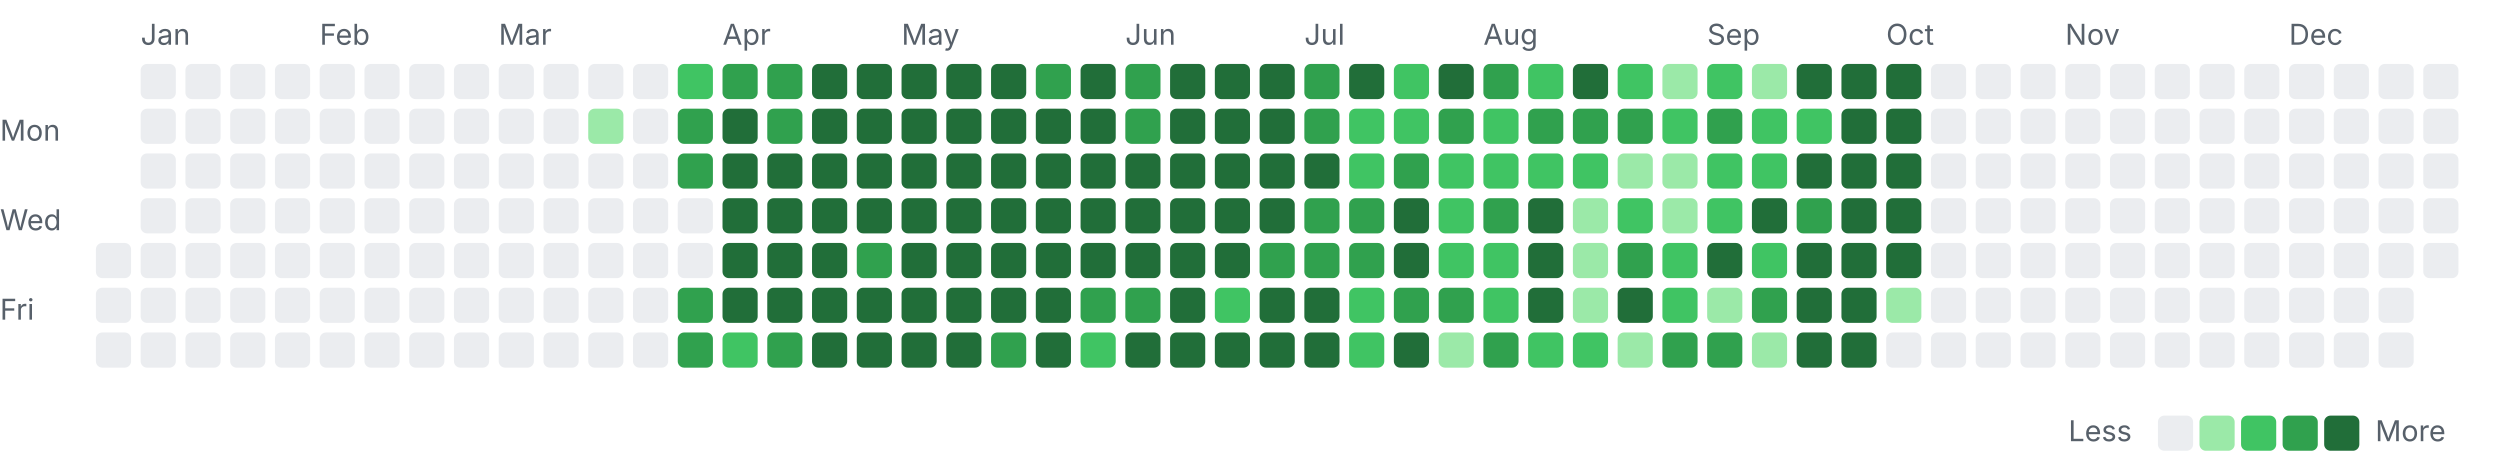
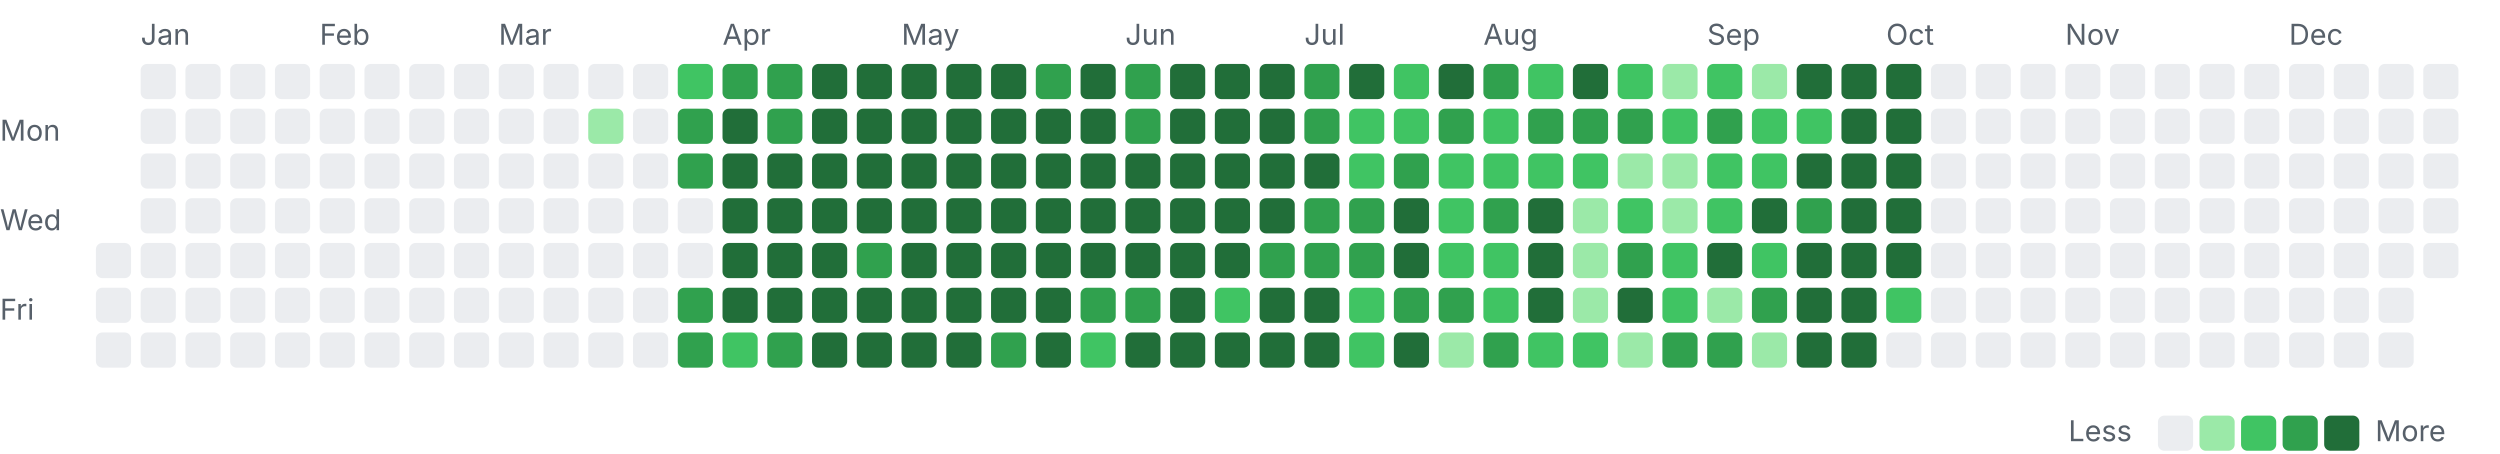
<svg xmlns="http://www.w3.org/2000/svg" width="782" height="142" viewBox="0 0 782 142">
  <style>.l0{fill:#ebedf0}.l1{fill:#9be9a8}.l2{fill:#40c463}.l3{fill:#30a14e}.l4{fill:#216e39} .lbl{fill:#57606a;font:9px -apple-system,Segoe UI,sans-serif}@media(prefers-color-scheme:dark){.l0{fill:#161b22}.l1{fill:#0e4429}.l2{fill:#006d32}.l3{fill:#26a641}.l4{fill:#39d353} .lbl{fill:#8b949e}}</style>
  <text class="lbl" x="44" y="14">Jan</text>
  <text class="lbl" x="100" y="14">Feb</text>
  <text class="lbl" x="156" y="14">Mar</text>
  <text class="lbl" x="226" y="14">Apr</text>
  <text class="lbl" x="282" y="14">May</text>
  <text class="lbl" x="352" y="14">Jun</text>
  <text class="lbl" x="408" y="14">Jul</text>
  <text class="lbl" x="464" y="14">Aug</text>
  <text class="lbl" x="534" y="14">Sep</text>
  <text class="lbl" x="590" y="14">Oct</text>
  <text class="lbl" x="646" y="14">Nov</text>
  <text class="lbl" x="716" y="14">Dec</text>
  <text class="lbl" x="0" y="44">Mon</text>
  <text class="lbl" x="0" y="72">Wed</text>
  <text class="lbl" x="0" y="100">Fri</text>
  <rect class="l0" x="30" y="76" width="11" height="11" rx="2" />
  <rect class="l0" x="30" y="90" width="11" height="11" rx="2" />
  <rect class="l0" x="30" y="104" width="11" height="11" rx="2" />
  <rect class="l0" x="44" y="20" width="11" height="11" rx="2" />
  <rect class="l0" x="44" y="34" width="11" height="11" rx="2" />
  <rect class="l0" x="44" y="48" width="11" height="11" rx="2" />
  <rect class="l0" x="44" y="62" width="11" height="11" rx="2" />
  <rect class="l0" x="44" y="76" width="11" height="11" rx="2" />
  <rect class="l0" x="44" y="90" width="11" height="11" rx="2" />
  <rect class="l0" x="44" y="104" width="11" height="11" rx="2" />
  <rect class="l0" x="58" y="20" width="11" height="11" rx="2" />
  <rect class="l0" x="58" y="34" width="11" height="11" rx="2" />
  <rect class="l0" x="58" y="48" width="11" height="11" rx="2" />
  <rect class="l0" x="58" y="62" width="11" height="11" rx="2" />
  <rect class="l0" x="58" y="76" width="11" height="11" rx="2" />
  <rect class="l0" x="58" y="90" width="11" height="11" rx="2" />
  <rect class="l0" x="58" y="104" width="11" height="11" rx="2" />
  <rect class="l0" x="72" y="20" width="11" height="11" rx="2" />
  <rect class="l0" x="72" y="34" width="11" height="11" rx="2" />
  <rect class="l0" x="72" y="48" width="11" height="11" rx="2" />
  <rect class="l0" x="72" y="62" width="11" height="11" rx="2" />
  <rect class="l0" x="72" y="76" width="11" height="11" rx="2" />
  <rect class="l0" x="72" y="90" width="11" height="11" rx="2" />
  <rect class="l0" x="72" y="104" width="11" height="11" rx="2" />
  <rect class="l0" x="86" y="20" width="11" height="11" rx="2" />
  <rect class="l0" x="86" y="34" width="11" height="11" rx="2" />
  <rect class="l0" x="86" y="48" width="11" height="11" rx="2" />
  <rect class="l0" x="86" y="62" width="11" height="11" rx="2" />
  <rect class="l0" x="86" y="76" width="11" height="11" rx="2" />
  <rect class="l0" x="86" y="90" width="11" height="11" rx="2" />
  <rect class="l0" x="86" y="104" width="11" height="11" rx="2" />
  <rect class="l0" x="100" y="20" width="11" height="11" rx="2" />
  <rect class="l0" x="100" y="34" width="11" height="11" rx="2" />
  <rect class="l0" x="100" y="48" width="11" height="11" rx="2" />
  <rect class="l0" x="100" y="62" width="11" height="11" rx="2" />
  <rect class="l0" x="100" y="76" width="11" height="11" rx="2" />
  <rect class="l0" x="100" y="90" width="11" height="11" rx="2" />
  <rect class="l0" x="100" y="104" width="11" height="11" rx="2" />
  <rect class="l0" x="114" y="20" width="11" height="11" rx="2" />
  <rect class="l0" x="114" y="34" width="11" height="11" rx="2" />
  <rect class="l0" x="114" y="48" width="11" height="11" rx="2" />
  <rect class="l0" x="114" y="62" width="11" height="11" rx="2" />
  <rect class="l0" x="114" y="76" width="11" height="11" rx="2" />
  <rect class="l0" x="114" y="90" width="11" height="11" rx="2" />
  <rect class="l0" x="114" y="104" width="11" height="11" rx="2" />
  <rect class="l0" x="128" y="20" width="11" height="11" rx="2" />
  <rect class="l0" x="128" y="34" width="11" height="11" rx="2" />
  <rect class="l0" x="128" y="48" width="11" height="11" rx="2" />
  <rect class="l0" x="128" y="62" width="11" height="11" rx="2" />
  <rect class="l0" x="128" y="76" width="11" height="11" rx="2" />
  <rect class="l0" x="128" y="90" width="11" height="11" rx="2" />
  <rect class="l0" x="128" y="104" width="11" height="11" rx="2" />
  <rect class="l0" x="142" y="20" width="11" height="11" rx="2" />
  <rect class="l0" x="142" y="34" width="11" height="11" rx="2" />
  <rect class="l0" x="142" y="48" width="11" height="11" rx="2" />
  <rect class="l0" x="142" y="62" width="11" height="11" rx="2" />
  <rect class="l0" x="142" y="76" width="11" height="11" rx="2" />
  <rect class="l0" x="142" y="90" width="11" height="11" rx="2" />
  <rect class="l0" x="142" y="104" width="11" height="11" rx="2" />
  <rect class="l0" x="156" y="20" width="11" height="11" rx="2" />
  <rect class="l0" x="156" y="34" width="11" height="11" rx="2" />
  <rect class="l0" x="156" y="48" width="11" height="11" rx="2" />
  <rect class="l0" x="156" y="62" width="11" height="11" rx="2" />
  <rect class="l0" x="156" y="76" width="11" height="11" rx="2" />
  <rect class="l0" x="156" y="90" width="11" height="11" rx="2" />
  <rect class="l0" x="156" y="104" width="11" height="11" rx="2" />
  <rect class="l0" x="170" y="20" width="11" height="11" rx="2" />
  <rect class="l0" x="170" y="34" width="11" height="11" rx="2" />
  <rect class="l0" x="170" y="48" width="11" height="11" rx="2" />
  <rect class="l0" x="170" y="62" width="11" height="11" rx="2" />
  <rect class="l0" x="170" y="76" width="11" height="11" rx="2" />
  <rect class="l0" x="170" y="90" width="11" height="11" rx="2" />
  <rect class="l0" x="170" y="104" width="11" height="11" rx="2" />
  <rect class="l0" x="184" y="20" width="11" height="11" rx="2" />
  <rect class="l1" x="184" y="34" width="11" height="11" rx="2" />
  <rect class="l0" x="184" y="48" width="11" height="11" rx="2" />
  <rect class="l0" x="184" y="62" width="11" height="11" rx="2" />
  <rect class="l0" x="184" y="76" width="11" height="11" rx="2" />
  <rect class="l0" x="184" y="90" width="11" height="11" rx="2" />
  <rect class="l0" x="184" y="104" width="11" height="11" rx="2" />
  <rect class="l0" x="198" y="20" width="11" height="11" rx="2" />
  <rect class="l0" x="198" y="34" width="11" height="11" rx="2" />
  <rect class="l0" x="198" y="48" width="11" height="11" rx="2" />
  <rect class="l0" x="198" y="62" width="11" height="11" rx="2" />
  <rect class="l0" x="198" y="76" width="11" height="11" rx="2" />
  <rect class="l0" x="198" y="90" width="11" height="11" rx="2" />
  <rect class="l0" x="198" y="104" width="11" height="11" rx="2" />
  <rect class="l2" x="212" y="20" width="11" height="11" rx="2" />
  <rect class="l3" x="212" y="34" width="11" height="11" rx="2" />
  <rect class="l3" x="212" y="48" width="11" height="11" rx="2" />
  <rect class="l0" x="212" y="62" width="11" height="11" rx="2" />
  <rect class="l0" x="212" y="76" width="11" height="11" rx="2" />
  <rect class="l3" x="212" y="90" width="11" height="11" rx="2" />
  <rect class="l3" x="212" y="104" width="11" height="11" rx="2" />
  <rect class="l3" x="226" y="20" width="11" height="11" rx="2" />
  <rect class="l4" x="226" y="34" width="11" height="11" rx="2" />
  <rect class="l4" x="226" y="48" width="11" height="11" rx="2" />
  <rect class="l4" x="226" y="62" width="11" height="11" rx="2" />
  <rect class="l4" x="226" y="76" width="11" height="11" rx="2" />
  <rect class="l4" x="226" y="90" width="11" height="11" rx="2" />
  <rect class="l2" x="226" y="104" width="11" height="11" rx="2" />
  <rect class="l3" x="240" y="20" width="11" height="11" rx="2" />
  <rect class="l3" x="240" y="34" width="11" height="11" rx="2" />
  <rect class="l4" x="240" y="48" width="11" height="11" rx="2" />
  <rect class="l4" x="240" y="62" width="11" height="11" rx="2" />
  <rect class="l4" x="240" y="76" width="11" height="11" rx="2" />
  <rect class="l4" x="240" y="90" width="11" height="11" rx="2" />
  <rect class="l3" x="240" y="104" width="11" height="11" rx="2" />
  <rect class="l4" x="254" y="20" width="11" height="11" rx="2" />
  <rect class="l4" x="254" y="34" width="11" height="11" rx="2" />
  <rect class="l4" x="254" y="48" width="11" height="11" rx="2" />
  <rect class="l4" x="254" y="62" width="11" height="11" rx="2" />
  <rect class="l4" x="254" y="76" width="11" height="11" rx="2" />
  <rect class="l4" x="254" y="90" width="11" height="11" rx="2" />
  <rect class="l4" x="254" y="104" width="11" height="11" rx="2" />
  <rect class="l4" x="268" y="20" width="11" height="11" rx="2" />
  <rect class="l4" x="268" y="34" width="11" height="11" rx="2" />
  <rect class="l4" x="268" y="48" width="11" height="11" rx="2" />
  <rect class="l4" x="268" y="62" width="11" height="11" rx="2" />
  <rect class="l3" x="268" y="76" width="11" height="11" rx="2" />
  <rect class="l4" x="268" y="90" width="11" height="11" rx="2" />
  <rect class="l4" x="268" y="104" width="11" height="11" rx="2" />
  <rect class="l4" x="282" y="20" width="11" height="11" rx="2" />
  <rect class="l4" x="282" y="34" width="11" height="11" rx="2" />
  <rect class="l4" x="282" y="48" width="11" height="11" rx="2" />
  <rect class="l4" x="282" y="62" width="11" height="11" rx="2" />
  <rect class="l4" x="282" y="76" width="11" height="11" rx="2" />
  <rect class="l4" x="282" y="90" width="11" height="11" rx="2" />
  <rect class="l4" x="282" y="104" width="11" height="11" rx="2" />
  <rect class="l4" x="296" y="20" width="11" height="11" rx="2" />
  <rect class="l4" x="296" y="34" width="11" height="11" rx="2" />
  <rect class="l4" x="296" y="48" width="11" height="11" rx="2" />
  <rect class="l4" x="296" y="62" width="11" height="11" rx="2" />
  <rect class="l4" x="296" y="76" width="11" height="11" rx="2" />
  <rect class="l4" x="296" y="90" width="11" height="11" rx="2" />
  <rect class="l4" x="296" y="104" width="11" height="11" rx="2" />
  <rect class="l4" x="310" y="20" width="11" height="11" rx="2" />
  <rect class="l4" x="310" y="34" width="11" height="11" rx="2" />
  <rect class="l4" x="310" y="48" width="11" height="11" rx="2" />
  <rect class="l4" x="310" y="62" width="11" height="11" rx="2" />
  <rect class="l4" x="310" y="76" width="11" height="11" rx="2" />
  <rect class="l4" x="310" y="90" width="11" height="11" rx="2" />
  <rect class="l3" x="310" y="104" width="11" height="11" rx="2" />
  <rect class="l3" x="324" y="20" width="11" height="11" rx="2" />
  <rect class="l4" x="324" y="34" width="11" height="11" rx="2" />
  <rect class="l4" x="324" y="48" width="11" height="11" rx="2" />
  <rect class="l4" x="324" y="62" width="11" height="11" rx="2" />
  <rect class="l4" x="324" y="76" width="11" height="11" rx="2" />
  <rect class="l4" x="324" y="90" width="11" height="11" rx="2" />
  <rect class="l4" x="324" y="104" width="11" height="11" rx="2" />
  <rect class="l4" x="338" y="20" width="11" height="11" rx="2" />
  <rect class="l4" x="338" y="34" width="11" height="11" rx="2" />
  <rect class="l4" x="338" y="48" width="11" height="11" rx="2" />
  <rect class="l4" x="338" y="62" width="11" height="11" rx="2" />
  <rect class="l4" x="338" y="76" width="11" height="11" rx="2" />
  <rect class="l3" x="338" y="90" width="11" height="11" rx="2" />
  <rect class="l2" x="338" y="104" width="11" height="11" rx="2" />
  <rect class="l3" x="352" y="20" width="11" height="11" rx="2" />
  <rect class="l3" x="352" y="34" width="11" height="11" rx="2" />
  <rect class="l4" x="352" y="48" width="11" height="11" rx="2" />
  <rect class="l4" x="352" y="62" width="11" height="11" rx="2" />
  <rect class="l4" x="352" y="76" width="11" height="11" rx="2" />
  <rect class="l3" x="352" y="90" width="11" height="11" rx="2" />
  <rect class="l4" x="352" y="104" width="11" height="11" rx="2" />
  <rect class="l4" x="366" y="20" width="11" height="11" rx="2" />
  <rect class="l4" x="366" y="34" width="11" height="11" rx="2" />
  <rect class="l4" x="366" y="48" width="11" height="11" rx="2" />
  <rect class="l4" x="366" y="62" width="11" height="11" rx="2" />
  <rect class="l4" x="366" y="76" width="11" height="11" rx="2" />
  <rect class="l4" x="366" y="90" width="11" height="11" rx="2" />
  <rect class="l4" x="366" y="104" width="11" height="11" rx="2" />
  <rect class="l4" x="380" y="20" width="11" height="11" rx="2" />
  <rect class="l4" x="380" y="34" width="11" height="11" rx="2" />
  <rect class="l4" x="380" y="48" width="11" height="11" rx="2" />
  <rect class="l4" x="380" y="62" width="11" height="11" rx="2" />
  <rect class="l4" x="380" y="76" width="11" height="11" rx="2" />
  <rect class="l2" x="380" y="90" width="11" height="11" rx="2" />
  <rect class="l4" x="380" y="104" width="11" height="11" rx="2" />
  <rect class="l4" x="394" y="20" width="11" height="11" rx="2" />
  <rect class="l4" x="394" y="34" width="11" height="11" rx="2" />
  <rect class="l4" x="394" y="48" width="11" height="11" rx="2" />
  <rect class="l4" x="394" y="62" width="11" height="11" rx="2" />
  <rect class="l3" x="394" y="76" width="11" height="11" rx="2" />
  <rect class="l4" x="394" y="90" width="11" height="11" rx="2" />
  <rect class="l4" x="394" y="104" width="11" height="11" rx="2" />
  <rect class="l3" x="408" y="20" width="11" height="11" rx="2" />
  <rect class="l3" x="408" y="34" width="11" height="11" rx="2" />
  <rect class="l4" x="408" y="48" width="11" height="11" rx="2" />
  <rect class="l3" x="408" y="62" width="11" height="11" rx="2" />
  <rect class="l3" x="408" y="76" width="11" height="11" rx="2" />
  <rect class="l4" x="408" y="90" width="11" height="11" rx="2" />
  <rect class="l4" x="408" y="104" width="11" height="11" rx="2" />
  <rect class="l4" x="422" y="20" width="11" height="11" rx="2" />
  <rect class="l2" x="422" y="34" width="11" height="11" rx="2" />
  <rect class="l2" x="422" y="48" width="11" height="11" rx="2" />
  <rect class="l3" x="422" y="62" width="11" height="11" rx="2" />
  <rect class="l3" x="422" y="76" width="11" height="11" rx="2" />
  <rect class="l2" x="422" y="90" width="11" height="11" rx="2" />
  <rect class="l2" x="422" y="104" width="11" height="11" rx="2" />
  <rect class="l2" x="436" y="20" width="11" height="11" rx="2" />
  <rect class="l2" x="436" y="34" width="11" height="11" rx="2" />
  <rect class="l3" x="436" y="48" width="11" height="11" rx="2" />
  <rect class="l4" x="436" y="62" width="11" height="11" rx="2" />
  <rect class="l4" x="436" y="76" width="11" height="11" rx="2" />
  <rect class="l3" x="436" y="90" width="11" height="11" rx="2" />
  <rect class="l4" x="436" y="104" width="11" height="11" rx="2" />
  <rect class="l4" x="450" y="20" width="11" height="11" rx="2" />
  <rect class="l3" x="450" y="34" width="11" height="11" rx="2" />
  <rect class="l2" x="450" y="48" width="11" height="11" rx="2" />
  <rect class="l2" x="450" y="62" width="11" height="11" rx="2" />
  <rect class="l2" x="450" y="76" width="11" height="11" rx="2" />
  <rect class="l3" x="450" y="90" width="11" height="11" rx="2" />
  <rect class="l1" x="450" y="104" width="11" height="11" rx="2" />
  <rect class="l3" x="464" y="20" width="11" height="11" rx="2" />
  <rect class="l2" x="464" y="34" width="11" height="11" rx="2" />
  <rect class="l2" x="464" y="48" width="11" height="11" rx="2" />
  <rect class="l3" x="464" y="62" width="11" height="11" rx="2" />
  <rect class="l2" x="464" y="76" width="11" height="11" rx="2" />
  <rect class="l2" x="464" y="90" width="11" height="11" rx="2" />
  <rect class="l3" x="464" y="104" width="11" height="11" rx="2" />
  <rect class="l2" x="478" y="20" width="11" height="11" rx="2" />
  <rect class="l3" x="478" y="34" width="11" height="11" rx="2" />
  <rect class="l2" x="478" y="48" width="11" height="11" rx="2" />
  <rect class="l4" x="478" y="62" width="11" height="11" rx="2" />
  <rect class="l4" x="478" y="76" width="11" height="11" rx="2" />
  <rect class="l4" x="478" y="90" width="11" height="11" rx="2" />
  <rect class="l2" x="478" y="104" width="11" height="11" rx="2" />
  <rect class="l4" x="492" y="20" width="11" height="11" rx="2" />
  <rect class="l3" x="492" y="34" width="11" height="11" rx="2" />
  <rect class="l2" x="492" y="48" width="11" height="11" rx="2" />
  <rect class="l1" x="492" y="62" width="11" height="11" rx="2" />
  <rect class="l1" x="492" y="76" width="11" height="11" rx="2" />
  <rect class="l1" x="492" y="90" width="11" height="11" rx="2" />
  <rect class="l2" x="492" y="104" width="11" height="11" rx="2" />
  <rect class="l2" x="506" y="20" width="11" height="11" rx="2" />
  <rect class="l3" x="506" y="34" width="11" height="11" rx="2" />
  <rect class="l1" x="506" y="48" width="11" height="11" rx="2" />
  <rect class="l2" x="506" y="62" width="11" height="11" rx="2" />
  <rect class="l3" x="506" y="76" width="11" height="11" rx="2" />
  <rect class="l4" x="506" y="90" width="11" height="11" rx="2" />
  <rect class="l1" x="506" y="104" width="11" height="11" rx="2" />
  <rect class="l1" x="520" y="20" width="11" height="11" rx="2" />
  <rect class="l2" x="520" y="34" width="11" height="11" rx="2" />
  <rect class="l1" x="520" y="48" width="11" height="11" rx="2" />
  <rect class="l1" x="520" y="62" width="11" height="11" rx="2" />
  <rect class="l2" x="520" y="76" width="11" height="11" rx="2" />
  <rect class="l2" x="520" y="90" width="11" height="11" rx="2" />
  <rect class="l3" x="520" y="104" width="11" height="11" rx="2" />
  <rect class="l2" x="534" y="20" width="11" height="11" rx="2" />
  <rect class="l3" x="534" y="34" width="11" height="11" rx="2" />
  <rect class="l2" x="534" y="48" width="11" height="11" rx="2" />
  <rect class="l2" x="534" y="62" width="11" height="11" rx="2" />
  <rect class="l4" x="534" y="76" width="11" height="11" rx="2" />
  <rect class="l1" x="534" y="90" width="11" height="11" rx="2" />
  <rect class="l3" x="534" y="104" width="11" height="11" rx="2" />
  <rect class="l1" x="548" y="20" width="11" height="11" rx="2" />
  <rect class="l2" x="548" y="34" width="11" height="11" rx="2" />
  <rect class="l2" x="548" y="48" width="11" height="11" rx="2" />
  <rect class="l4" x="548" y="62" width="11" height="11" rx="2" />
  <rect class="l2" x="548" y="76" width="11" height="11" rx="2" />
  <rect class="l3" x="548" y="90" width="11" height="11" rx="2" />
  <rect class="l1" x="548" y="104" width="11" height="11" rx="2" />
  <rect class="l4" x="562" y="20" width="11" height="11" rx="2" />
  <rect class="l2" x="562" y="34" width="11" height="11" rx="2" />
  <rect class="l4" x="562" y="48" width="11" height="11" rx="2" />
  <rect class="l3" x="562" y="62" width="11" height="11" rx="2" />
  <rect class="l4" x="562" y="76" width="11" height="11" rx="2" />
  <rect class="l4" x="562" y="90" width="11" height="11" rx="2" />
  <rect class="l4" x="562" y="104" width="11" height="11" rx="2" />
  <rect class="l4" x="576" y="20" width="11" height="11" rx="2" />
  <rect class="l4" x="576" y="34" width="11" height="11" rx="2" />
  <rect class="l4" x="576" y="48" width="11" height="11" rx="2" />
  <rect class="l4" x="576" y="62" width="11" height="11" rx="2" />
  <rect class="l4" x="576" y="76" width="11" height="11" rx="2" />
  <rect class="l4" x="576" y="90" width="11" height="11" rx="2" />
  <rect class="l4" x="576" y="104" width="11" height="11" rx="2" />
  <rect class="l4" x="590" y="20" width="11" height="11" rx="2" />
  <rect class="l4" x="590" y="34" width="11" height="11" rx="2" />
  <rect class="l4" x="590" y="48" width="11" height="11" rx="2" />
  <rect class="l4" x="590" y="62" width="11" height="11" rx="2" />
  <rect class="l4" x="590" y="76" width="11" height="11" rx="2" />
-   <rect class="l1" x="590" y="90" width="11" height="11" rx="2" />
+   <rect class="l2" x="590" y="90" width="11" height="11" rx="2" />
  <rect class="l0" x="590" y="104" width="11" height="11" rx="2" />
  <rect class="l0" x="604" y="20" width="11" height="11" rx="2" />
  <rect class="l0" x="604" y="34" width="11" height="11" rx="2" />
  <rect class="l0" x="604" y="48" width="11" height="11" rx="2" />
  <rect class="l0" x="604" y="62" width="11" height="11" rx="2" />
  <rect class="l0" x="604" y="76" width="11" height="11" rx="2" />
  <rect class="l0" x="604" y="90" width="11" height="11" rx="2" />
  <rect class="l0" x="604" y="104" width="11" height="11" rx="2" />
  <rect class="l0" x="618" y="20" width="11" height="11" rx="2" />
  <rect class="l0" x="618" y="34" width="11" height="11" rx="2" />
  <rect class="l0" x="618" y="48" width="11" height="11" rx="2" />
  <rect class="l0" x="618" y="62" width="11" height="11" rx="2" />
  <rect class="l0" x="618" y="76" width="11" height="11" rx="2" />
  <rect class="l0" x="618" y="90" width="11" height="11" rx="2" />
  <rect class="l0" x="618" y="104" width="11" height="11" rx="2" />
  <rect class="l0" x="632" y="20" width="11" height="11" rx="2" />
  <rect class="l0" x="632" y="34" width="11" height="11" rx="2" />
  <rect class="l0" x="632" y="48" width="11" height="11" rx="2" />
  <rect class="l0" x="632" y="62" width="11" height="11" rx="2" />
  <rect class="l0" x="632" y="76" width="11" height="11" rx="2" />
  <rect class="l0" x="632" y="90" width="11" height="11" rx="2" />
  <rect class="l0" x="632" y="104" width="11" height="11" rx="2" />
  <rect class="l0" x="646" y="20" width="11" height="11" rx="2" />
  <rect class="l0" x="646" y="34" width="11" height="11" rx="2" />
  <rect class="l0" x="646" y="48" width="11" height="11" rx="2" />
  <rect class="l0" x="646" y="62" width="11" height="11" rx="2" />
  <rect class="l0" x="646" y="76" width="11" height="11" rx="2" />
  <rect class="l0" x="646" y="90" width="11" height="11" rx="2" />
  <rect class="l0" x="646" y="104" width="11" height="11" rx="2" />
  <rect class="l0" x="660" y="20" width="11" height="11" rx="2" />
  <rect class="l0" x="660" y="34" width="11" height="11" rx="2" />
  <rect class="l0" x="660" y="48" width="11" height="11" rx="2" />
  <rect class="l0" x="660" y="62" width="11" height="11" rx="2" />
  <rect class="l0" x="660" y="76" width="11" height="11" rx="2" />
  <rect class="l0" x="660" y="90" width="11" height="11" rx="2" />
  <rect class="l0" x="660" y="104" width="11" height="11" rx="2" />
  <rect class="l0" x="674" y="20" width="11" height="11" rx="2" />
  <rect class="l0" x="674" y="34" width="11" height="11" rx="2" />
  <rect class="l0" x="674" y="48" width="11" height="11" rx="2" />
  <rect class="l0" x="674" y="62" width="11" height="11" rx="2" />
  <rect class="l0" x="674" y="76" width="11" height="11" rx="2" />
  <rect class="l0" x="674" y="90" width="11" height="11" rx="2" />
  <rect class="l0" x="674" y="104" width="11" height="11" rx="2" />
  <rect class="l0" x="688" y="20" width="11" height="11" rx="2" />
  <rect class="l0" x="688" y="34" width="11" height="11" rx="2" />
  <rect class="l0" x="688" y="48" width="11" height="11" rx="2" />
  <rect class="l0" x="688" y="62" width="11" height="11" rx="2" />
  <rect class="l0" x="688" y="76" width="11" height="11" rx="2" />
  <rect class="l0" x="688" y="90" width="11" height="11" rx="2" />
  <rect class="l0" x="688" y="104" width="11" height="11" rx="2" />
  <rect class="l0" x="702" y="20" width="11" height="11" rx="2" />
  <rect class="l0" x="702" y="34" width="11" height="11" rx="2" />
  <rect class="l0" x="702" y="48" width="11" height="11" rx="2" />
  <rect class="l0" x="702" y="62" width="11" height="11" rx="2" />
  <rect class="l0" x="702" y="76" width="11" height="11" rx="2" />
  <rect class="l0" x="702" y="90" width="11" height="11" rx="2" />
  <rect class="l0" x="702" y="104" width="11" height="11" rx="2" />
  <rect class="l0" x="716" y="20" width="11" height="11" rx="2" />
  <rect class="l0" x="716" y="34" width="11" height="11" rx="2" />
  <rect class="l0" x="716" y="48" width="11" height="11" rx="2" />
  <rect class="l0" x="716" y="62" width="11" height="11" rx="2" />
  <rect class="l0" x="716" y="76" width="11" height="11" rx="2" />
  <rect class="l0" x="716" y="90" width="11" height="11" rx="2" />
  <rect class="l0" x="716" y="104" width="11" height="11" rx="2" />
  <rect class="l0" x="730" y="20" width="11" height="11" rx="2" />
  <rect class="l0" x="730" y="34" width="11" height="11" rx="2" />
  <rect class="l0" x="730" y="48" width="11" height="11" rx="2" />
  <rect class="l0" x="730" y="62" width="11" height="11" rx="2" />
  <rect class="l0" x="730" y="76" width="11" height="11" rx="2" />
  <rect class="l0" x="730" y="90" width="11" height="11" rx="2" />
  <rect class="l0" x="730" y="104" width="11" height="11" rx="2" />
  <rect class="l0" x="744" y="20" width="11" height="11" rx="2" />
  <rect class="l0" x="744" y="34" width="11" height="11" rx="2" />
  <rect class="l0" x="744" y="48" width="11" height="11" rx="2" />
  <rect class="l0" x="744" y="62" width="11" height="11" rx="2" />
  <rect class="l0" x="744" y="76" width="11" height="11" rx="2" />
  <rect class="l0" x="744" y="90" width="11" height="11" rx="2" />
  <rect class="l0" x="744" y="104" width="11" height="11" rx="2" />
  <rect class="l0" x="758" y="20" width="11" height="11" rx="2" />
  <rect class="l0" x="758" y="34" width="11" height="11" rx="2" />
  <rect class="l0" x="758" y="48" width="11" height="11" rx="2" />
  <rect class="l0" x="758" y="62" width="11" height="11" rx="2" />
  <rect class="l0" x="758" y="76" width="11" height="11" rx="2" />
  <text class="lbl" x="647" y="138">Less</text>
  <rect class="l0" x="675" y="130" width="11" height="11" rx="2" />
  <rect class="l1" x="688" y="130" width="11" height="11" rx="2" />
  <rect class="l2" x="701" y="130" width="11" height="11" rx="2" />
  <rect class="l3" x="714" y="130" width="11" height="11" rx="2" />
  <rect class="l4" x="727" y="130" width="11" height="11" rx="2" />
  <text class="lbl" x="743" y="138">More</text>
</svg>
